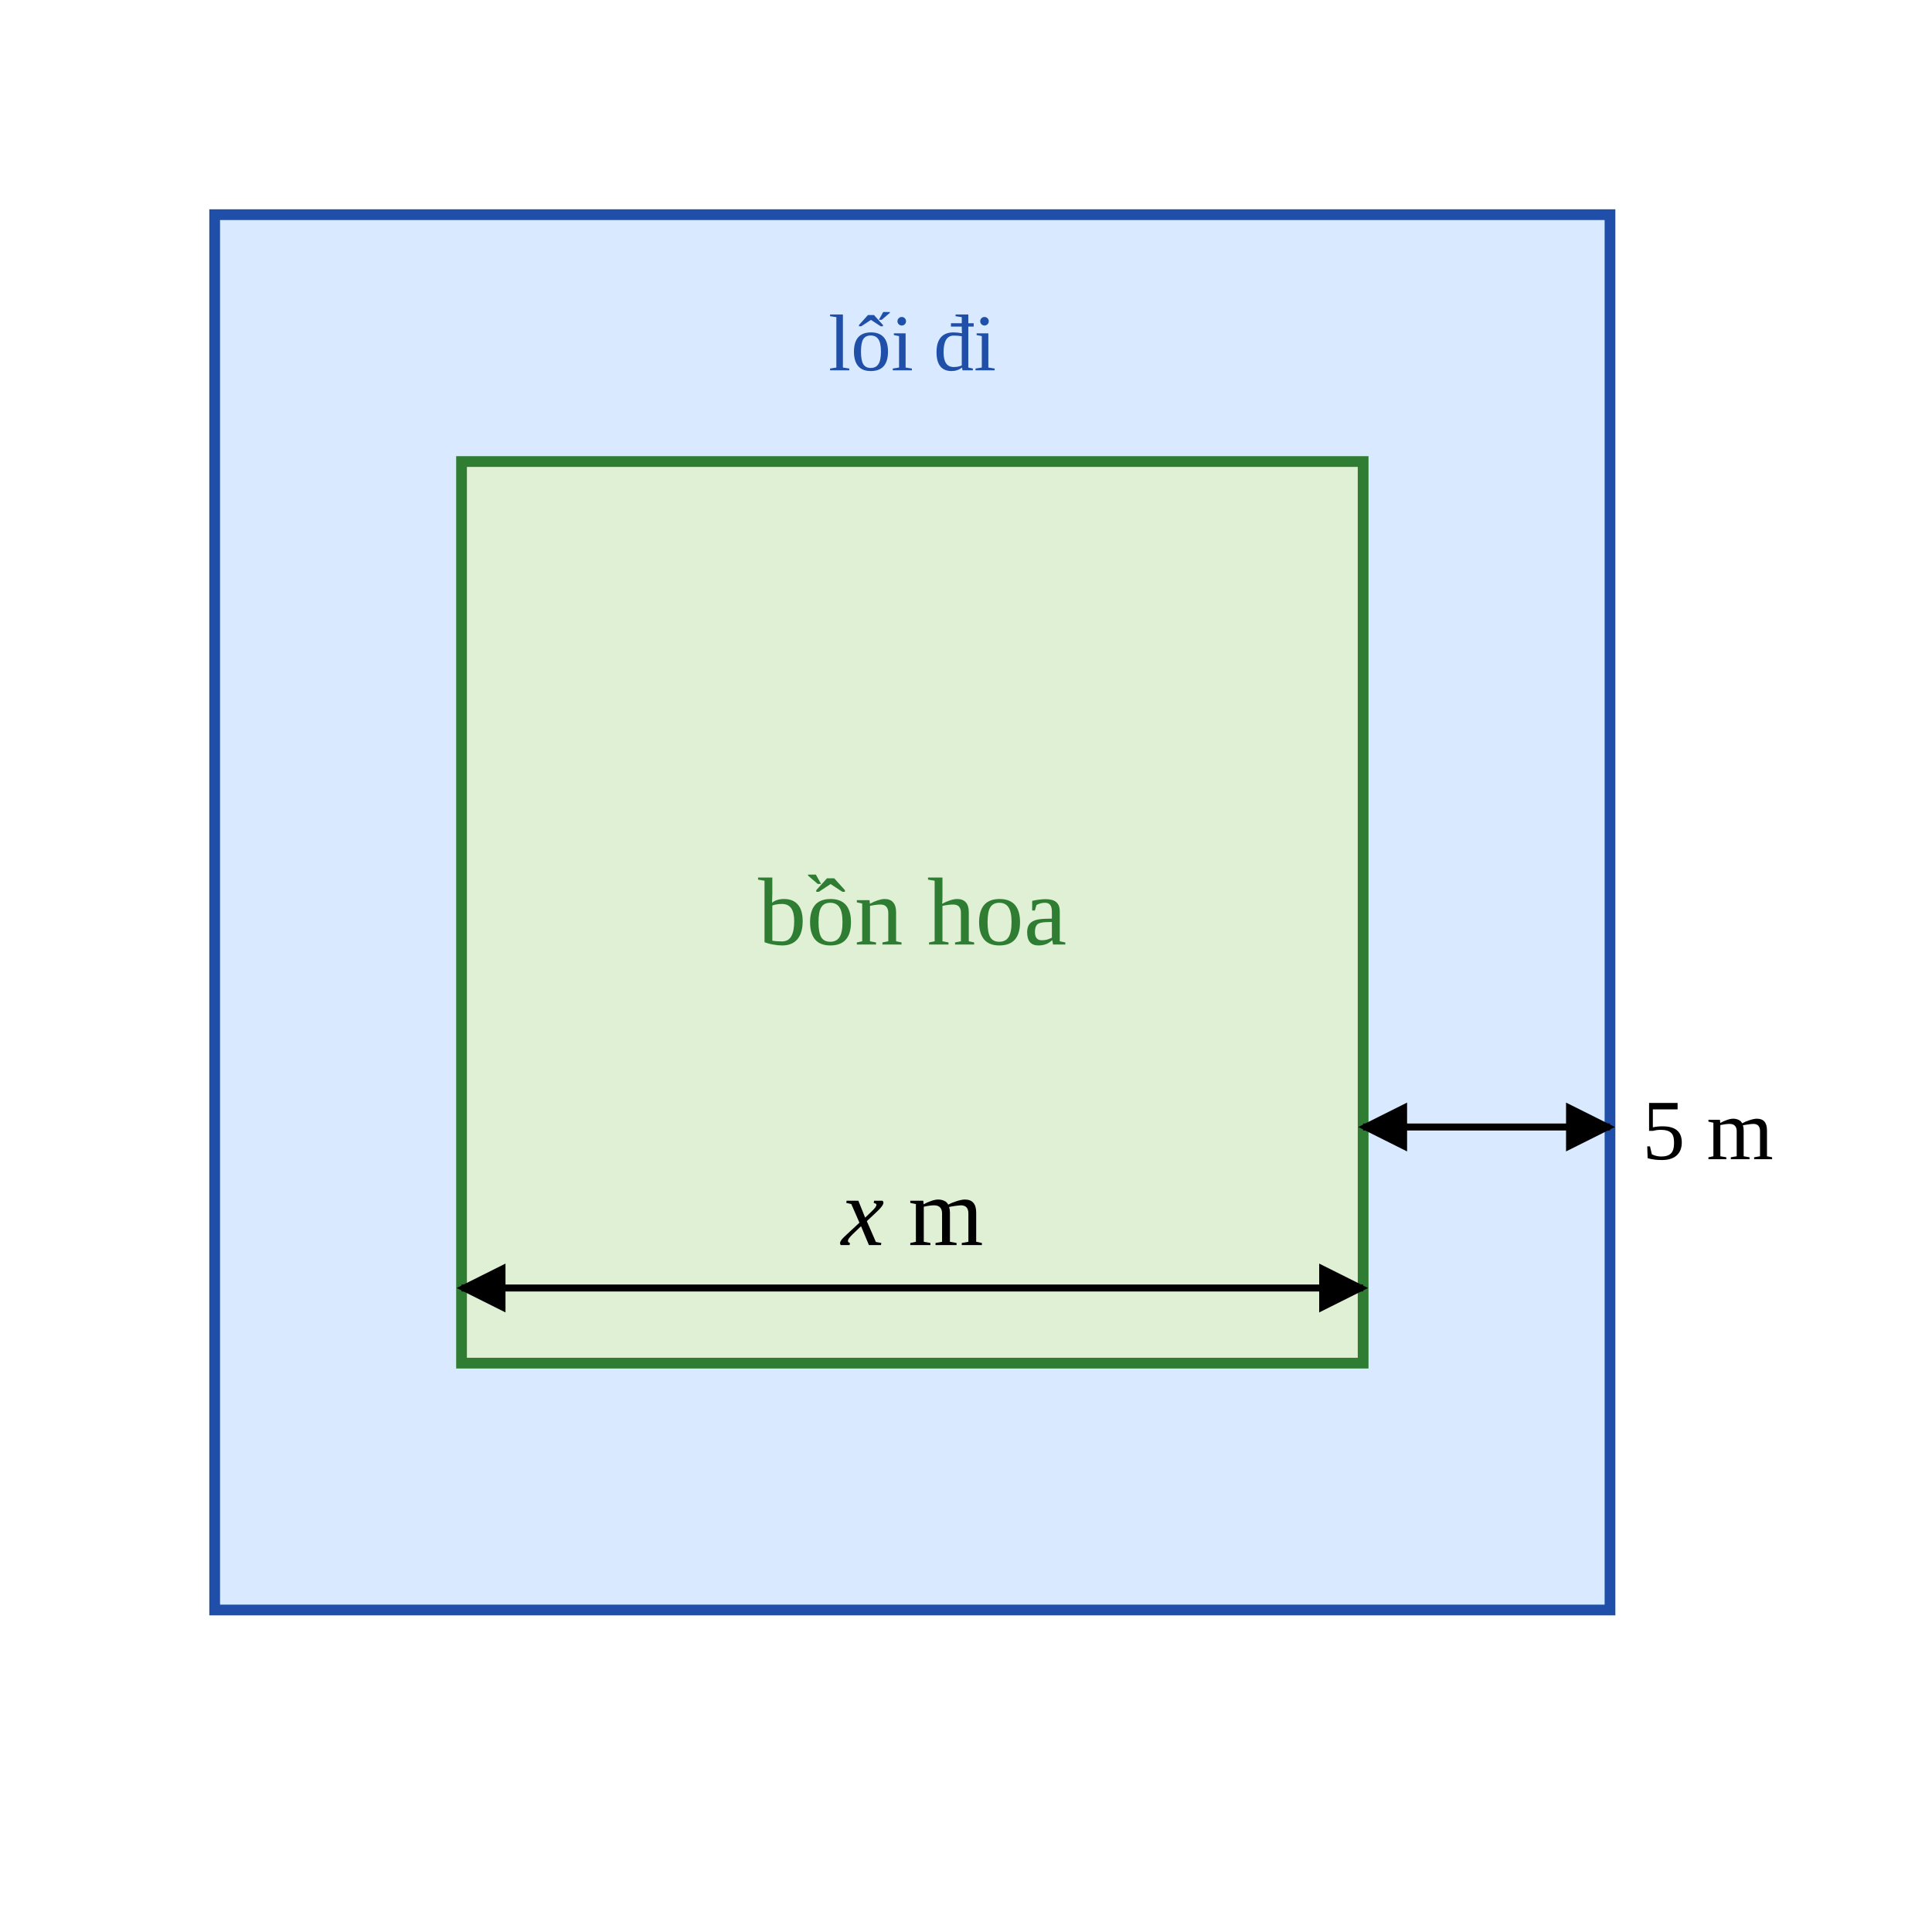
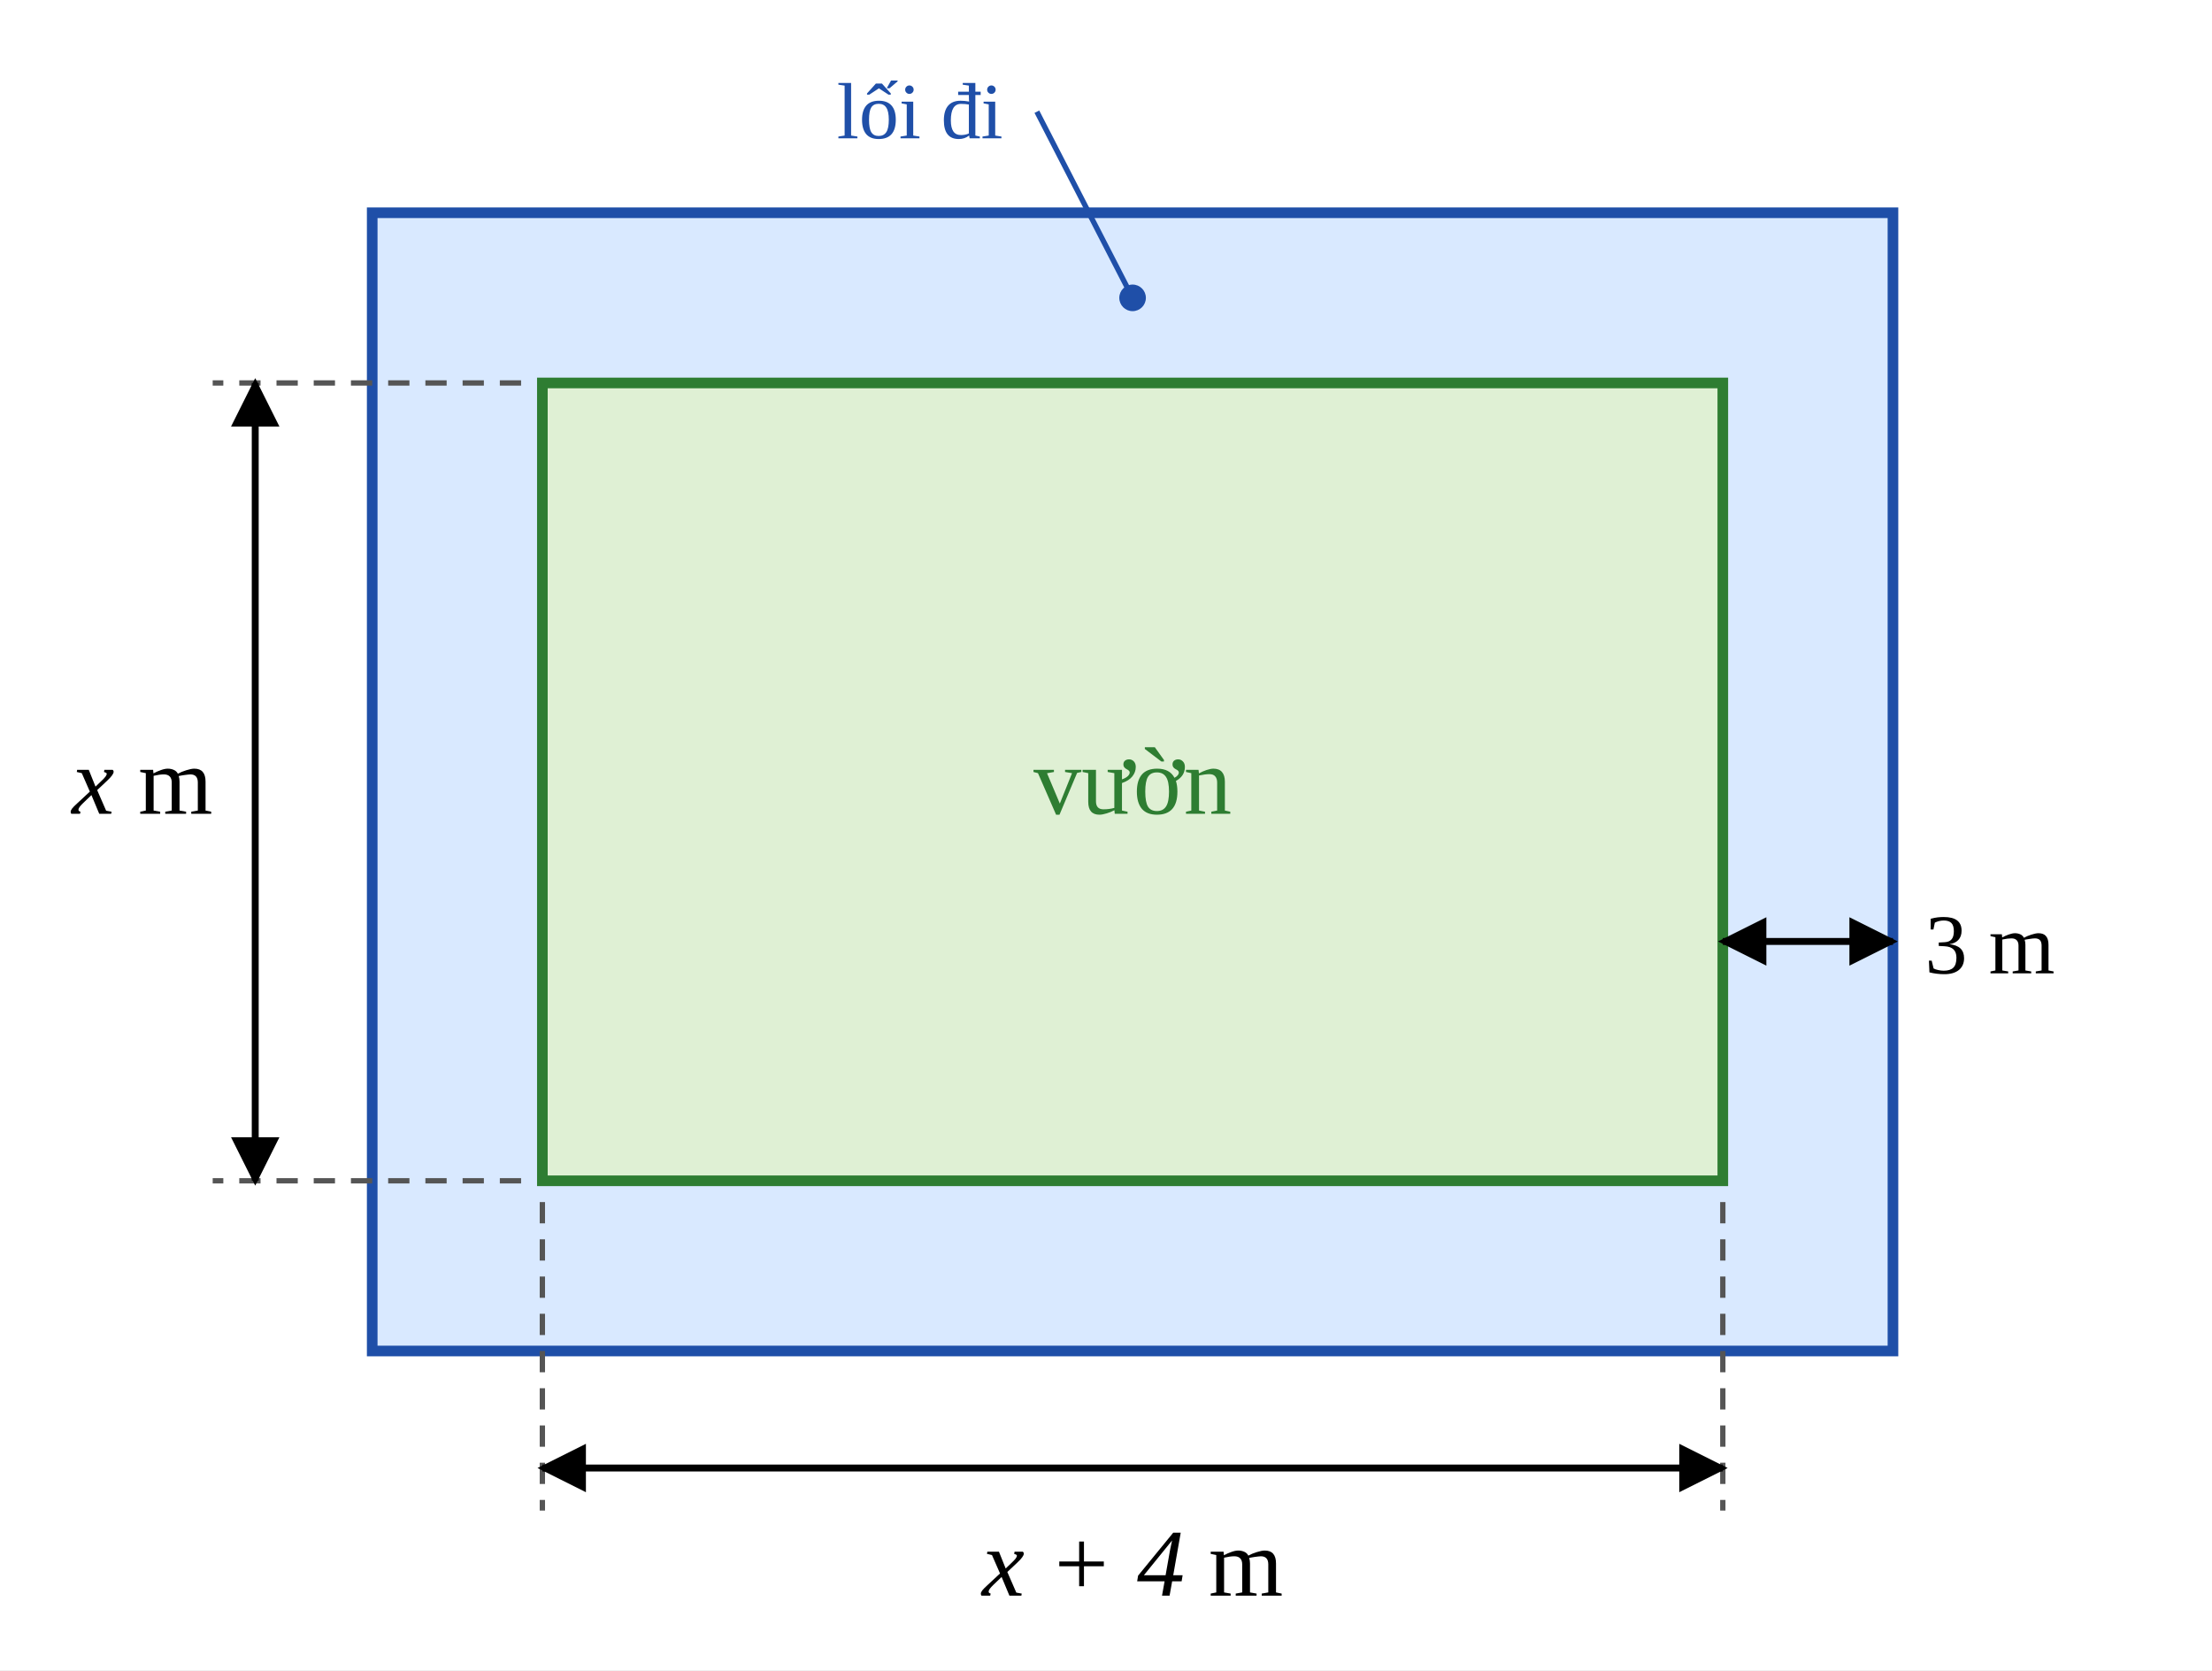
- <svg xmlns="http://www.w3.org/2000/svg" viewBox="0 0 360 360" font-family="Times New Roman" font-size="18">
+ <svg xmlns="http://www.w3.org/2000/svg" viewBox="0 0 416 314" font-family="Times New Roman" font-size="18">
  <defs>
    <marker id="m2" viewBox="0 0 10 10" refX="9" refY="5" markerWidth="7" markerHeight="7" orient="auto-start-reverse">
      <path d="M0,0 L10,5 L0,10 z" fill="#000" />
    </marker>
  </defs>
-   <rect width="360" height="360" fill="#fff" />
-   <rect x="40" y="40" width="260" height="260" fill="#cfe3ff" fill-opacity="0.8" stroke="#1f4fa8" stroke-width="2" />
-   <rect x="86" y="86" width="168" height="168" fill="#dff0d4" stroke="#2e7d32" stroke-width="2" />
-   <text x="170" y="176" text-anchor="middle" fill="#2e7d32">bồn hoa</text>
-   <text x="170" y="69" text-anchor="middle" font-size="15" fill="#1f4fa8">lối đi</text>
-   <line x1="254" y1="210" x2="300" y2="210" stroke="#000" stroke-width="1.3" marker-start="url(#m2)" marker-end="url(#m2)" />
-   <text x="306" y="216" font-size="16">5 m</text>
-   <line x1="86" y1="240" x2="254" y2="240" stroke="#000" stroke-width="1.3" marker-start="url(#m2)" marker-end="url(#m2)" />
-   <text x="170" y="232" text-anchor="middle" font-style="italic">x <tspan font-style="normal">m</tspan>
+   <rect width="416" height="314" fill="#fff" />
+   <rect x="70" y="40" width="286" height="214" fill="#cfe3ff" fill-opacity="0.8" stroke="#1f4fa8" stroke-width="2" />
+   <rect x="102" y="72" width="222" height="150" fill="#dff0d4" stroke="#2e7d32" stroke-width="2" />
+   <text x="213" y="153" text-anchor="middle" fill="#2e7d32">vườn</text>
+   <line x1="195" y1="21" x2="213" y2="56" stroke="#1f4fa8" stroke-width="1" />
+   <circle cx="213" cy="56" r="2.5" fill="#1f4fa8" />
+   <text x="173" y="26" text-anchor="middle" font-size="15" fill="#1f4fa8">lối đi</text>
+   <line x1="102" y1="226" x2="102" y2="284" stroke="#555" stroke-width="1" stroke-dasharray="4,3" />
+   <line x1="324" y1="226" x2="324" y2="284" stroke="#555" stroke-width="1" stroke-dasharray="4,3" />
+   <line x1="102" y1="276" x2="324" y2="276" stroke="#000" stroke-width="1.3" marker-start="url(#m2)" marker-end="url(#m2)" />
+   <text x="213" y="300" text-anchor="middle" font-style="italic">x + 4 <tspan font-style="normal">m</tspan>
  </text>
+   <line x1="98" y1="72" x2="40" y2="72" stroke="#555" stroke-width="1" stroke-dasharray="4,3" />
+   <line x1="98" y1="222" x2="40" y2="222" stroke="#555" stroke-width="1" stroke-dasharray="4,3" />
+   <line x1="48" y1="72" x2="48" y2="222" stroke="#000" stroke-width="1.3" marker-start="url(#m2)" marker-end="url(#m2)" />
+   <text x="40" y="153" text-anchor="end" font-style="italic">x <tspan font-style="normal">m</tspan>
+   </text>
+   <line x1="324" y1="177" x2="356" y2="177" stroke="#000" stroke-width="1.3" marker-start="url(#m2)" marker-end="url(#m2)" />
+   <text x="362" y="183" font-size="16">3 m</text>
</svg>
